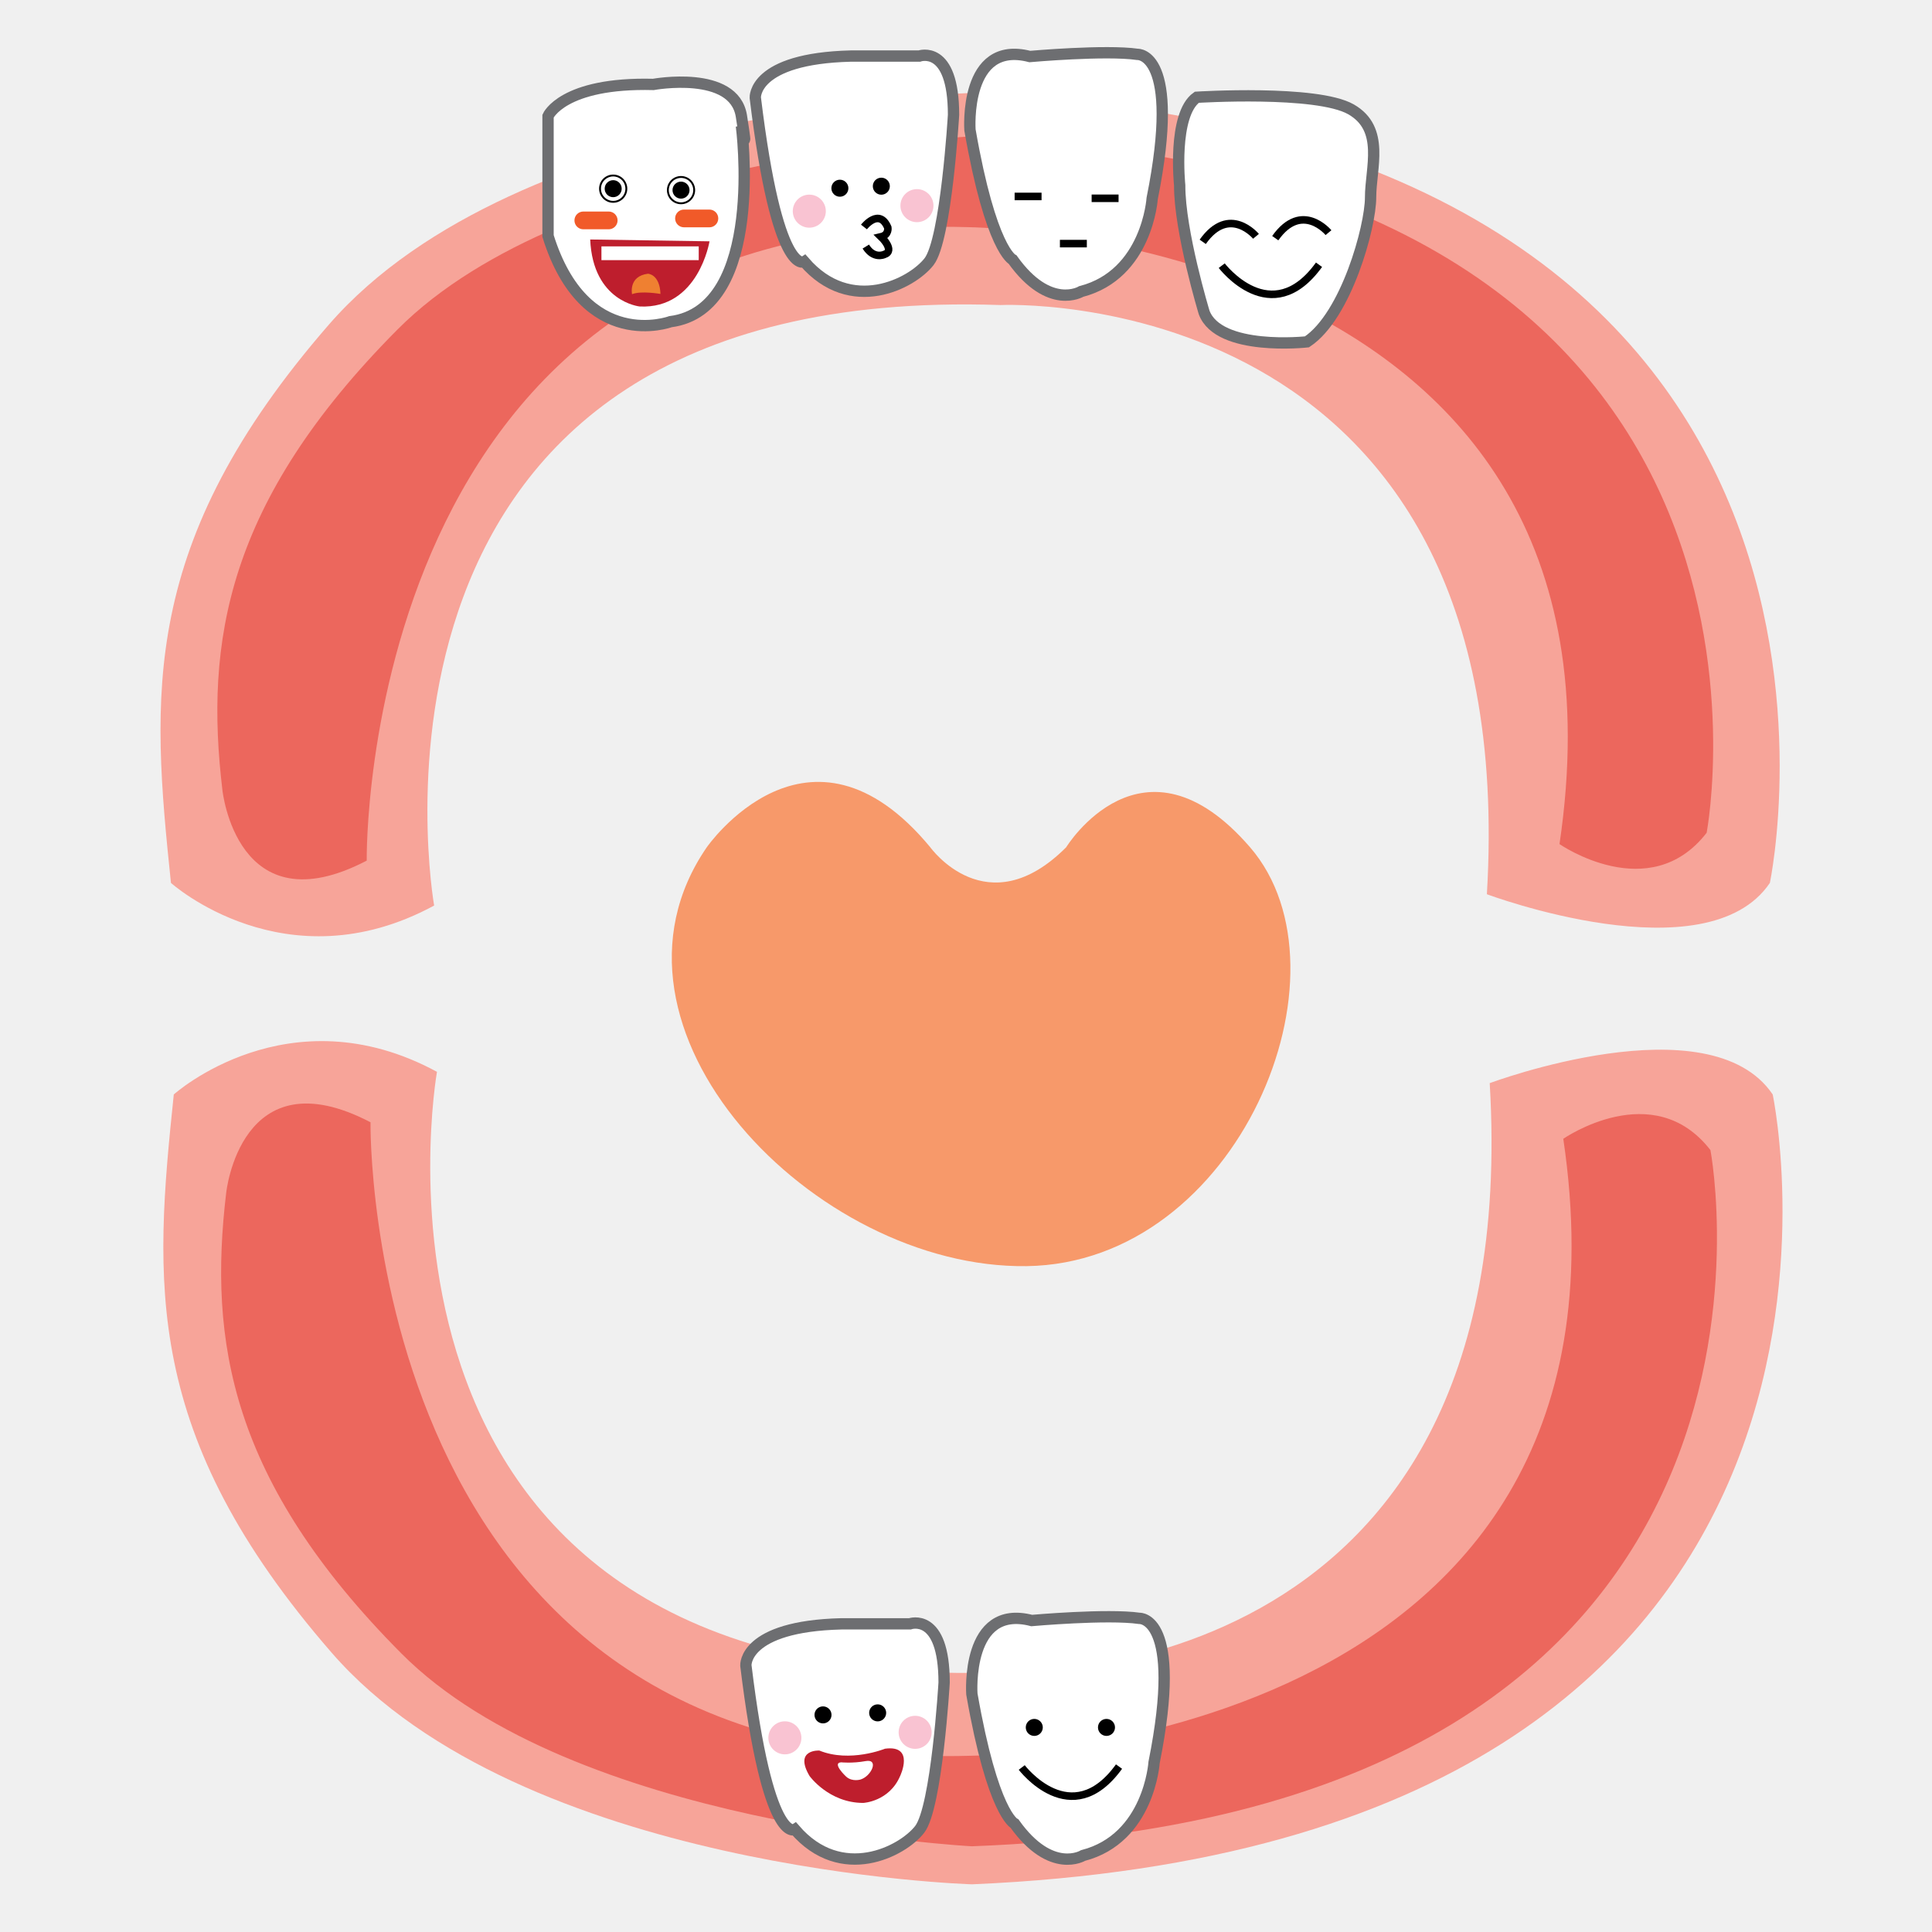
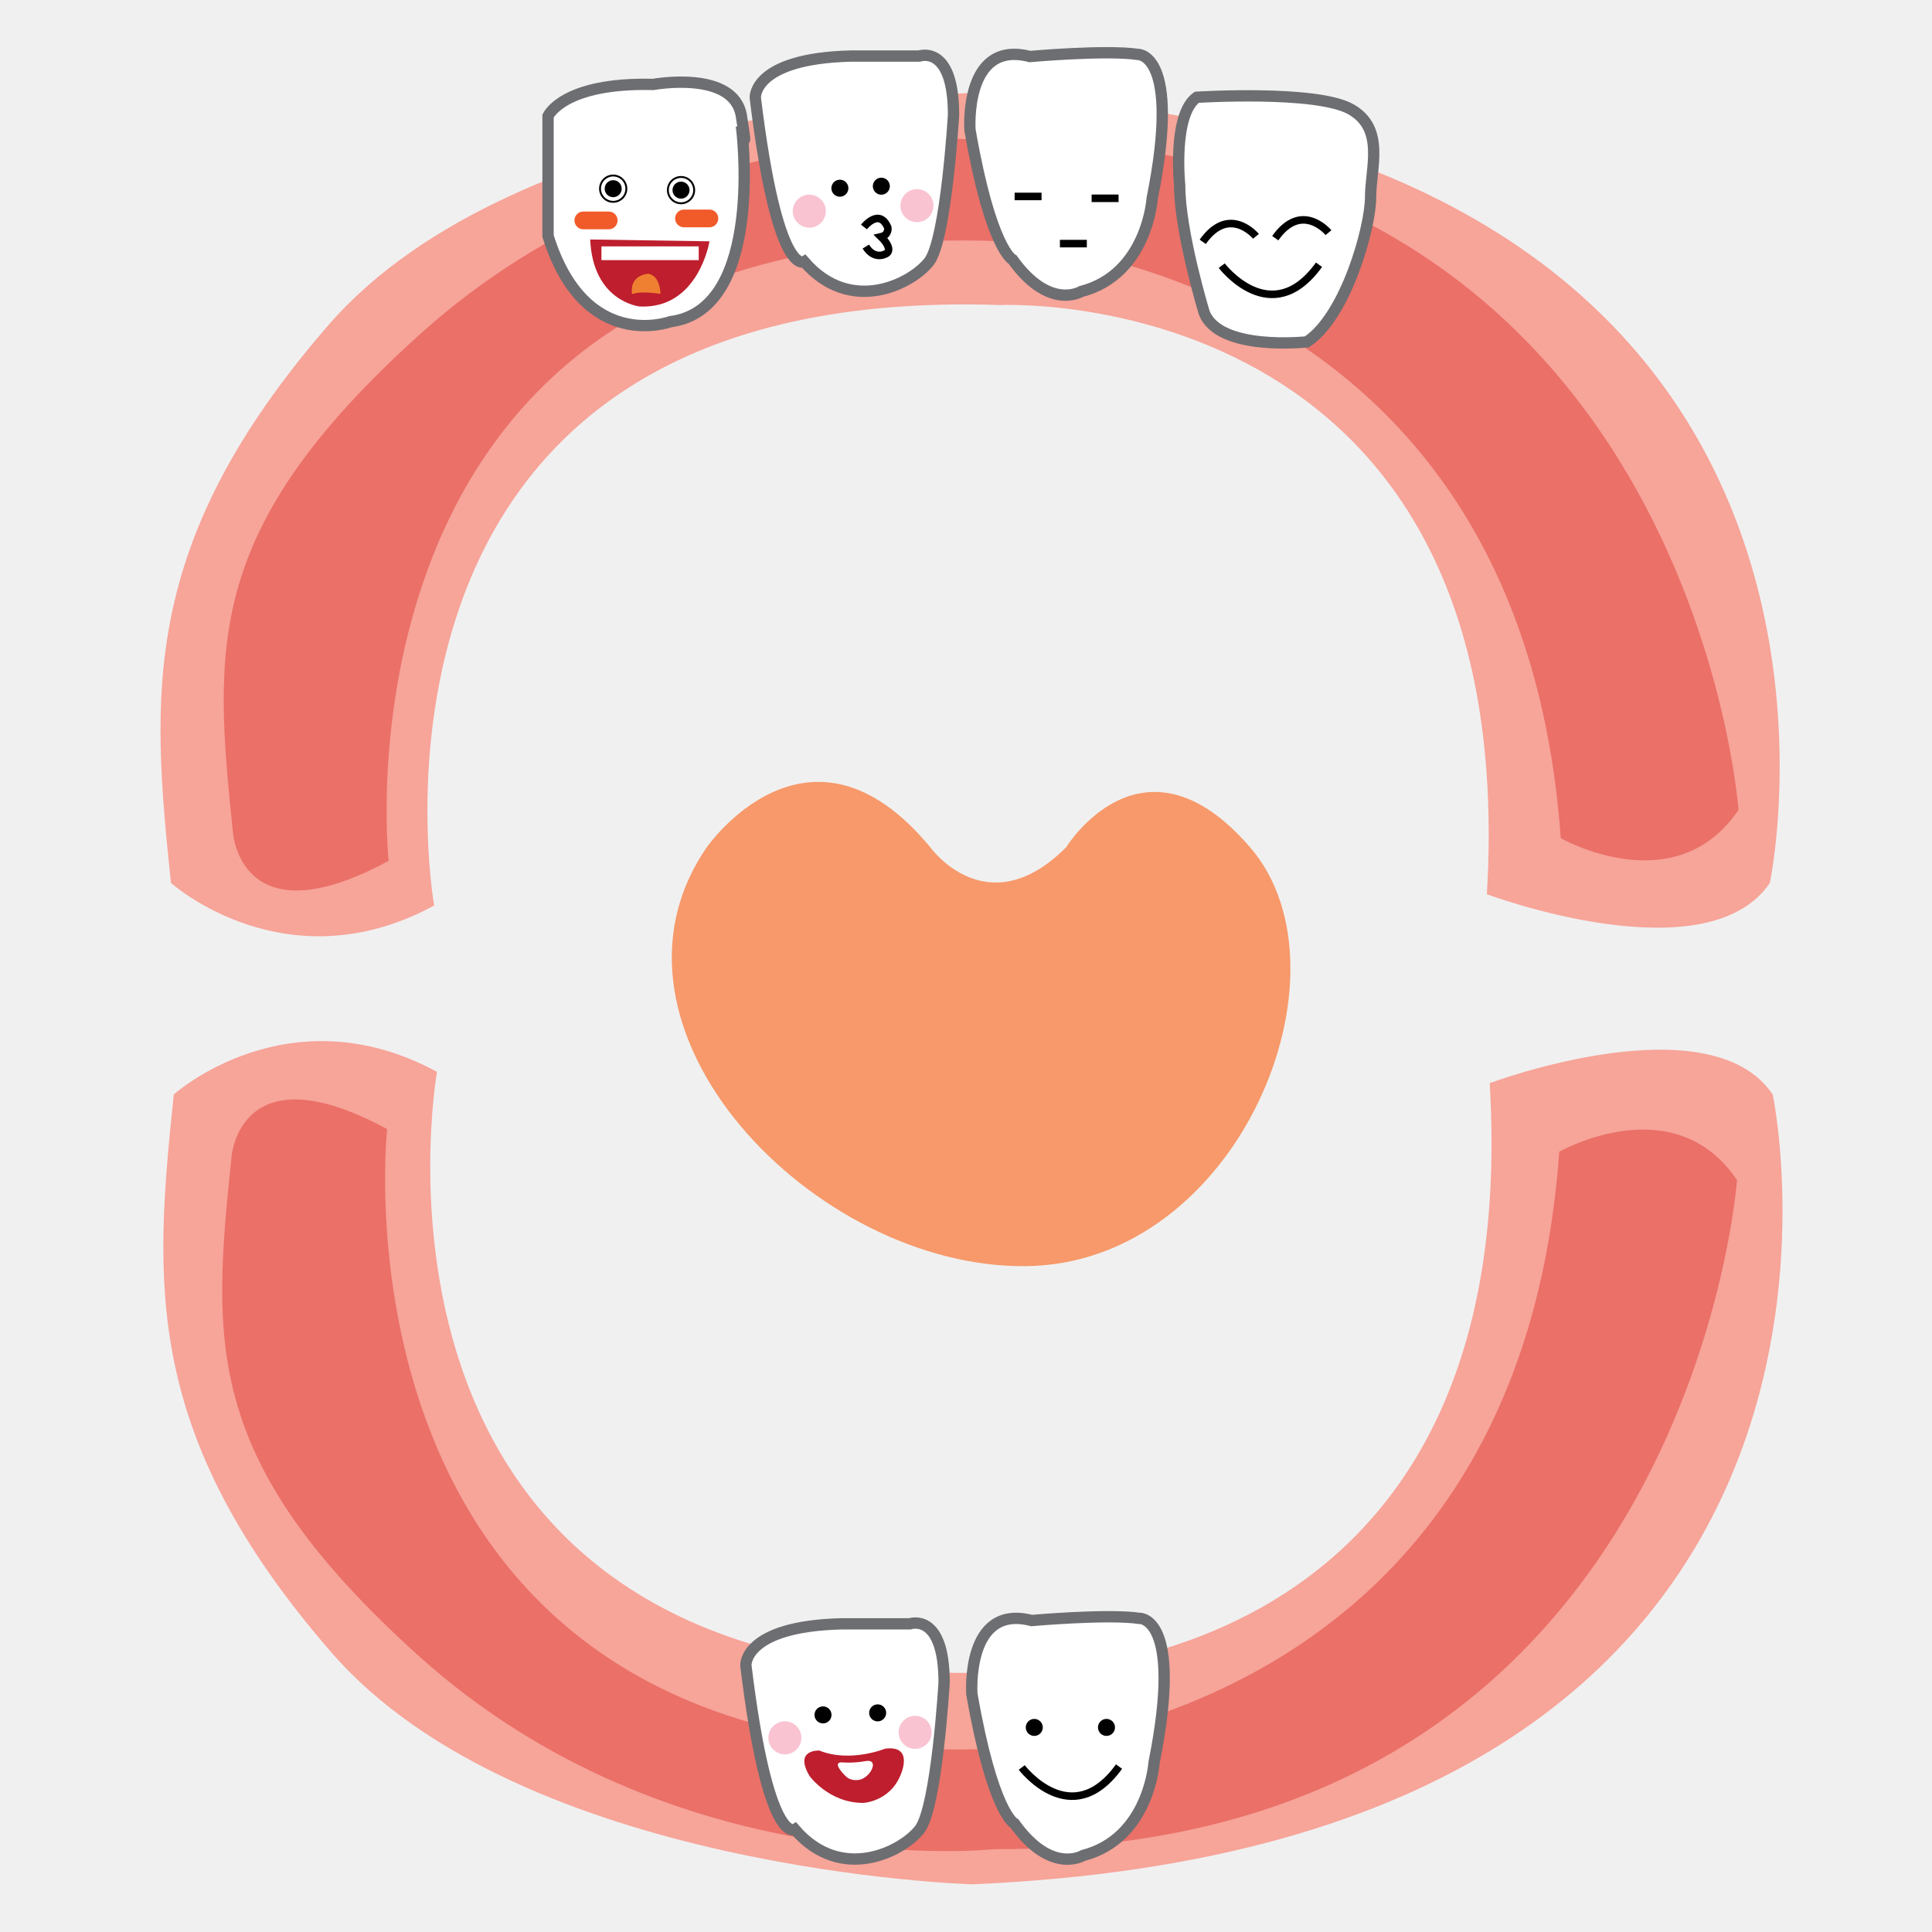
<svg xmlns="http://www.w3.org/2000/svg" version="1.1" x="0px" y="0px" width="1024px" height="1024px" viewBox="0 0 1024 1024" enable-background="new 0 0 1024 1024" xml:space="preserve">
  <g id="Layer_2">
    <path fill="#F7A499" d="M92.111,580.089c0,0,60.769-54.66,139.493-11.999c0,0-58.738,330.48,300.205,318.281   c0,0,277.124,13.34,257.768-312.281c0,0,116.439-43.629,149.992,5.999c0,0,84.104,396.867-424.371,418.634   c0,0-238.752-6.964-339.416-122.76C75.118,760.167,81.786,679.344,92.111,580.089z" />
    <path fill="#F7A499" d="M90.61,467.961c0,0,60.769,54.66,139.493,11.999c0,0-58.738-330.48,300.204-318.281   c0,0,277.125-13.34,257.768,312.281c0,0,116.439,43.629,149.992-5.999c0,0,84.104-396.867-424.371-418.634   c0,0-238.752,6.964-339.415,122.76C73.617,287.883,80.285,368.706,90.61,467.961z" />
    <path fill="#F7996A" d="M374.592,449.09c0,0,53.997-77.996,118.494,0c0,0,30,41.998,71.997,0c0,0,40.498-65.997,97.495,0   c56.997,65.998-6,220.489-118.494,221.989C431.589,672.579,308.596,545.086,374.592,449.09z" />
-     <path fill="#EC675D" d="M119.878,632.315c0,0,7.5-73.496,76.496-37.498c0,0-5.095,345.371,318.716,335.752   c0,0,361.482-3,313.484-326.984c0,0,47.729-33.135,77.996,6c0,0,67.226,351.817-391.48,368.981c0,0-211.56-10.913-302.371-102.226   C121.909,785.028,110.563,710.584,119.878,632.315z" />
-     <path fill="#EC675D" d="M117.87,418.652c0,0,7.5,73.496,76.496,37.498c0,0-5.095-345.371,318.716-335.752   c0,0,361.482,3,313.484,326.984c0,0,47.729,33.135,77.996-6c0,0,67.226-351.817-391.48-368.981c0,0-211.56,10.913-302.371,102.226   C119.901,265.939,108.556,340.383,117.87,418.652z" />
+     <path fill="#EA7068" d="M122.69,613.458c0,0,3.772-57.66,82.496-14.999c0,0-36.917,340.683,322.026,328.483   c0,0,277.203-8.299,299.234-316.484c0,0,60.651-34.628,94.204,15c0,0-25.499,356.058-393.438,354.63   c0,0-171.148,18.635-305.527-102.643C107.781,774.646,112.365,712.713,122.69,613.458z" />
+     <path fill="#EA7068" d="M123.479,441.252c0,0,3.772,57.66,82.496,14.999c0,0-36.917-340.683,322.026-328.483   c0,0,277.203,8.299,299.234,316.484c0,0,60.651,34.628,94.204-15c0,0-25.499-356.058-393.438-354.63   c0,0-171.148-18.635-305.527,102.643C108.569,280.064,113.153,341.998,123.479,441.252z" />
  </g>
+   <g id="Texts">
+ </g>
  <g id="lower">
    <g id="second_x5F_molar" display="none">
      <path display="inline" fill="#FFFFFF" stroke="#6D6E71" stroke-width="6" stroke-miterlimit="10" d="M94.339,544.634    c0,0,71.151-78.629,128.074,7.978c0,0,10.947,51.279-19.704,76.351c0,0-69.781,36.467-101.117-12.534    C101.591,616.428,83.393,584.519,94.339,544.634z" />
      <path display="inline" fill="none" stroke="#000000" stroke-width="4" stroke-miterlimit="10" d="M144.913,618.644    c0,0,7.783,5.188,20.756,2.593" />
      <polyline display="inline" fill="none" stroke="#808285" stroke-width="4" stroke-miterlimit="10" points="128.047,543.401     124.155,568.048 151.397,549.887 160.479,565.454 176.046,547.292 177.343,568.048 191.614,557.671   " />
      <line display="inline" fill="none" stroke="#000000" stroke-width="4" stroke-miterlimit="10" x1="105.994" y1="583.616" x2="143.615" y2="588.807" />
      <line display="inline" fill="none" stroke="#000000" stroke-width="4" stroke-miterlimit="10" x1="169.56" y1="588.807" x2="201.992" y2="579.725" />
      <line display="inline" fill="none" stroke="#000000" stroke-width="4" stroke-miterlimit="10" x1="121.561" y1="599.184" x2="135.831" y2="599.184" />
      <line display="inline" fill="none" stroke="#000000" stroke-width="4" stroke-miterlimit="10" x1="176.044" y1="599.834" x2="190.315" y2="599.834" />
      <path display="inline" fill="#FFFFFF" stroke="#6D6E71" stroke-width="6" stroke-miterlimit="10" d="M799.869,569.17    c0,0-7.703-55.404,68.204-50.972c0,0,79.32,8.866,66.004,66.485c0,0-1.099,49.864-41.801,53.188c0,0-55.005,19.696-85.807-33.368    L799.869,569.17z" />
      <g display="inline">
        <path stroke="#000000" stroke-miterlimit="10" d="M852.147,578.949c0,2.212-1.797,4.008-4.014,4.008     c-2.212,0-4.009-1.796-4.009-4.008c0-2.216,1.797-4.011,4.009-4.011C850.351,574.938,852.147,576.733,852.147,578.949z" />
        <circle fill="none" stroke="#000000" stroke-miterlimit="10" cx="848.135" cy="578.946" r="6.973" />
      </g>
      <g display="inline">
        <path stroke="#000000" stroke-miterlimit="10" d="M892.604,578.22c0,2.212-1.797,4.008-4.013,4.008     c-2.212,0-4.01-1.796-4.01-4.008c0-2.215,1.798-4.012,4.01-4.012C890.808,574.208,892.604,576.005,892.604,578.22z" />
        <circle fill="none" stroke="#000000" stroke-miterlimit="10" cx="888.593" cy="578.218" r="6.973" />
      </g>
      <path display="inline" fill="none" stroke="#000000" stroke-width="4" stroke-miterlimit="10" d="M859.131,571.012    c0,0-12.575-12.114-24.566-0.465" />
      <path display="inline" fill="none" stroke="#000000" stroke-width="4" stroke-miterlimit="10" d="M902.021,569.42    c0,0-12.451-8.329-24.324-0.321" />
      <path display="inline" fill="#F15A29" d="M848.67,597.635c0,2.602-2.107,4.707-4.707,4.707h-13.45    c-2.601,0-4.707-2.105-4.707-4.707l0,0c0-2.6,2.106-4.707,4.707-4.707h13.45C846.563,592.928,848.67,595.035,848.67,597.635    L848.67,597.635z" />
      <path display="inline" fill="#F15A29" d="M909.432,598c0,2.601-2.107,4.707-4.707,4.707h-13.45c-2.6,0-4.707-2.106-4.707-4.707    l0,0c0-2.6,2.107-4.707,4.707-4.707h13.45C907.324,593.293,909.432,595.4,909.432,598L909.432,598z" />
      <ellipse transform="matrix(0.9999 -0.0135 0.0135 0.9999 -8.1578 11.7419)" display="inline" fill="#BE1E2D" cx="868.324" cy="611.988" rx="10.703" ry="16.54" />
      <path display="inline" fill="#FFFFFF" d="M860.596,604.144c0,0,6.918-16.309,15.567-0.209c0,0,0.726,5.827-6.089,5.596    S861.464,608.349,860.596,604.144z" />
      <path display="inline" fill="none" stroke="#808285" stroke-width="4" stroke-miterlimit="10" d="M838.087,533.302    c0,0,22.056,6.488,32.433,1.299c0,0,10.378,16.865,22.053,1.297c0,0,11.676,18.162,15.567,6.486" />
+       <g display="inline">
+         <text transform="matrix(1 -0.0031 0.0031 1 1264.375 661.7285)" fill="#58595B" font-family="'Arial-BoldMT'" font-size="60">23-31 mo.</text>
+       </g>
    </g>
    <g id="first_x5F_molar" display="none">
      <path display="inline" fill="#FFFFFF" stroke="#6D6E71" stroke-width="6" stroke-miterlimit="10" d="M111.983,661.199    c0,0,44.11-35.917,95.999,7.982c0,0,22.051,59.86,9.08,89.127c0,0-45.404,47.89-99.889,13.303c0,0-22.054-15.923-14.27-55.851    C102.904,715.761,104.2,681.153,111.983,661.199z" />
      <path display="inline" fill="none" stroke="#000000" stroke-width="4" stroke-miterlimit="10" d="M130.287,708.404    c0,0,8.032,9.732,23.713,2.596c0,0,9.944-3.243,3.06,6.486c0,0-14.151,22.055-29.833-4.54    C127.227,712.946,124.236,704.838,130.287,708.404z" />
      <path display="inline" fill="none" stroke="#000000" stroke-width="4" stroke-miterlimit="10" d="M200.125,709.055    c0,0-8.633,9.082-24.314,1.945c0,0-9.944-3.243-3.059,6.486c0,0,12.584,23.756,28.266-2.839    C201.018,714.647,203.572,706.681,200.125,709.055z" />
      <path display="inline" fill="none" stroke="#000000" stroke-width="4" stroke-miterlimit="10" d="M141.1,747.323    c0,0,12.323,14.919,22.702-0.648c0,0,18.811,15.564,20.107-0.65" />
      <path display="inline" stroke="#000000" stroke-miterlimit="10" d="M149.004,717.486c0,2.212-1.798,4.008-4.014,4.008    c-2.212,0-4.009-1.796-4.009-4.008c0-2.217,1.797-4.012,4.009-4.012C147.206,713.475,149.004,715.27,149.004,717.486z" />
      <path display="inline" stroke="#000000" stroke-miterlimit="10" d="M190.517,718.784c0,2.212-1.797,4.007-4.014,4.007    c-2.211,0-4.009-1.795-4.009-4.007c0-2.216,1.798-4.012,4.009-4.012C188.719,714.772,190.517,716.568,190.517,718.784z" />
      <path display="inline" fill="none" stroke="#808285" stroke-width="4" stroke-miterlimit="10" d="M135.263,675.972    c0,0,19.459,1.299,27.243-3.892c0,0,16.864,7.786,23.351,1.299" />
      <path display="inline" fill="#FFFFFF" stroke="#6D6E71" stroke-width="6" stroke-miterlimit="10" d="M917.057,707.227    c0,0,7.783-58.377-57.078-59.676c0,0-49.296-6.485-53.188,59.676c0,0-6.485,57.08,0,66.16c0,0,10.378,11.673,37.62,16.863    c0,0,60.906,5.192,72.939-36.322L917.057,707.227z" />
      <path display="inline" fill="none" stroke="#808285" stroke-width="4" stroke-miterlimit="10" d="M839.717,688.871    c0,0,14.271,7.785,22.703-0.648c8.432-8.434,0.649-9.729-3.892-3.243c-4.542,6.485,4.539,12.325,10.377,9.081    c5.838-3.243,16.215-4.542,16.215-9.081" />
      <path display="inline" fill="#FFFFFF" stroke="#000000" stroke-width="4" stroke-miterlimit="10" d="M870.528,716    c0,0,14.594-6.811,32.107,11.675" />
      <path display="inline" fill="#FFFFFF" stroke="#000000" stroke-width="4" stroke-miterlimit="10" d="M849.123,716.974    c0,0-17.513-4.865-26.27,7.782" />
      <circle display="inline" fill="#F9C3D2" cx="895.707" cy="747.25" r="8.757" />
      <circle display="inline" fill="#F9C3D2" cx="825.654" cy="744.331" r="8.757" />
      <path display="inline" fill="none" stroke="#000000" stroke-width="4" stroke-miterlimit="10" d="M876.248,755.033    c0,0-15.566,20.433-27.242,0" />
      <path display="inline" stroke="#000000" stroke-miterlimit="10" d="M876.449,731.566c0,2.212,1.798,4.009,4.014,4.009    c2.212,0,4.01-1.797,4.01-4.009c0-2.216-1.798-4.011-4.01-4.011C878.247,727.556,876.449,729.351,876.449,731.566z" />
      <path display="inline" stroke="#000000" stroke-miterlimit="10" d="M838.182,731.566c0,2.212,1.798,4.009,4.014,4.009    c2.212,0,4.01-1.797,4.01-4.009c0-2.216-1.798-4.011-4.01-4.011C839.979,727.556,838.182,729.351,838.182,731.566z" />
+       <g display="inline">
+         <text transform="matrix(1 0.0015 -0.0015 1 1267.199 769.5127)" fill="#58595B" font-family="'Arial-BoldMT'" font-size="60">14-18 mo.</text>
+       </g>
    </g>
    <g id="canine" display="none">
      <path display="inline" fill="#FFFFFF" stroke="#6D6E71" stroke-width="6" stroke-miterlimit="10" d="M174.218,847.976    c-0.363-5.338,2.593-59.673,49.295-81.729c0,0,51.891,1.299,55.783,81.729c0,0,6.486,44.108-52.539,50.593    C226.757,898.568,178.109,905.057,174.218,847.976z" />
      <g display="inline">
        <path fill="none" stroke="#000000" stroke-width="4" stroke-miterlimit="10" d="M190.772,852.922c0,0,22.702-11.676,33.081,0.648     " />
        <path fill="#FFFFFF" stroke="#000000" stroke-width="4" stroke-miterlimit="10" d="M197.908,850.003     c0,0-5.026-30.161,10.865-31.46c0,0,15.08-3.243,10.054,31.136C218.826,849.679,209.826,845.384,197.908,850.003z" />
        <circle stroke="#000000" stroke-width="4" stroke-miterlimit="10" cx="210.555" cy="836.381" r="4.011" />
      </g>
      <g display="inline">
        <path fill="none" stroke="#000000" stroke-width="4" stroke-miterlimit="10" d="M264.394,851.951c0,0-22.702-11.676-33.081,0.647     " />
        <path fill="#FFFFFF" stroke="#000000" stroke-width="4" stroke-miterlimit="10" d="M257.259,849.032     c0,0,5.027-30.162-10.865-31.459c0,0-15.08-3.245-10.054,31.134C236.341,848.707,245.341,844.412,257.259,849.032z" />
        <circle stroke="#000000" stroke-width="4" stroke-miterlimit="10" cx="244.612" cy="835.41" r="4.011" />
      </g>
      <ellipse transform="matrix(0.9965 -0.0834 0.0834 0.9965 -72.0825 22.0706)" display="inline" fill="#EA7E73" cx="227.988" cy="873.354" rx="8.432" ry="13.296" />
      <path display="inline" fill="#FFFFFF" stroke="#6D6E71" stroke-width="6" stroke-miterlimit="10" d="M735.164,831.65    c0,0,2.594-46.702,36.973-58.377c34.378-11.676,57.728,36.324,61.62,51.891c3.892,15.567-3.893,76.539-20.757,77.836    c0,0-42.971,2.595-59.999-2.757C753.001,900.243,731.11,902.188,735.164,831.65z" />
      <polyline display="inline" fill="none" stroke="#000000" stroke-width="4" stroke-miterlimit="10" points="817.055,835.381     792.731,845.109 814.297,851.596   " />
      <polyline display="inline" fill="none" stroke="#000000" stroke-width="4" stroke-miterlimit="10" points="753.327,835.381     777.651,845.109 756.084,851.596   " />
      <path display="inline" fill="#BE1E2D" d="M755.313,857.919l63.242,0.974c0,0-5.838,36-36.972,34.54    C781.583,893.433,756.771,891,755.313,857.919z" />
      <rect x="761.272" y="861.567" display="inline" fill="#FFFFFF" width="51.566" height="7.298" />
      <path display="inline" fill="#EF8031" d="M777.478,886.771c0,0-1.943-9.403,8.434-10.702c0,0,6.231,0.133,6.656,10.714    c0,0-10.183-1.824-15.09,0.122" />
+       <g display="inline">
+         <text transform="matrix(1 -0.0097 0.0097 1 1247.205 921.9785)" fill="#58595B" font-family="'Arial-BoldMT'" font-size="60">17-23 mo.</text>
+       </g>
    </g>
    <g id="lateral_x5F_incisor" display="none">
      <path display="inline" fill="#FFFFFF" stroke="#6D6E71" stroke-width="6" stroke-miterlimit="10" d="M285.98,836.484    c0,0,7.784-17.995,55.784-16.781c0,0,42.811-7.867,46.703,16.781c3.892,24.65,0,5.19,0,5.19s12.973,97.295-37.622,103.781    c0,0-45.405,16.864-64.865-45.404V836.484z" />
      <path display="inline" fill="none" stroke="#000000" stroke-width="4" stroke-miterlimit="10" d="M371.107,885.3    c0,0-14.107-17.026-28.215,2.919" />
      <path display="inline" fill="none" stroke="#000000" stroke-width="4" stroke-miterlimit="10" d="M332.676,887.246    c0,0-14.107-17.027-28.215,2.918" />
      <path display="inline" fill="none" stroke="#000000" stroke-width="4" stroke-miterlimit="10" d="M314.19,907.191    c0,0,24.828,25.297,51.566,0.973" />
      <path display="inline" fill="#F190AC" d="M332.84,917.717c0,0,1.322,12.779,12.101,11.045c10.777-1.735,6.427-10.887,6.239-11.518    C350.989,916.612,343.996,920.4,332.84,917.717z" />
      <path display="inline" fill="none" stroke="#000000" stroke-miterlimit="10" d="M343.378,919.84c0,0,2.92,0.646,1.622,6.16" />
      <ellipse display="inline" fill="#E6E7E8" cx="705.258" cy="898.328" rx="1.298" ry="1.622" />
      <path display="inline" fill="#FFFFFF" stroke="#6D6E71" stroke-width="6" stroke-miterlimit="10" d="M623.758,871.123    c0,0-3.891-37.455,9.081-46.618c0,0,63.567-3.975,81.729,6.403c18.16,10.378,10.377,31.135,10.377,46.702    c0,15.566-12.972,62.765-33.729,76.538c0,0-46.701,5.188-54.485-15.567C636.73,938.581,623.684,895.611,623.758,871.123z" />
      <circle display="inline" cx="656.934" cy="889.568" r="14.595" />
      <circle display="inline" cx="694.878" cy="893.46" r="14.595" />
      <path display="inline" fill="none" stroke="#000000" stroke-miterlimit="10" d="M669.259,886.326c0,0,8.433-8.106,15.892,2.271" />
      <path display="inline" fill="none" stroke="#F1F2F2" stroke-width="3" stroke-miterlimit="10" d="M656.935,881.137    c0,0,10.376-2.269,10.053,11.027" />
      <path display="inline" fill="none" stroke="#F1F2F2" stroke-width="3" stroke-miterlimit="10" d="M695.53,884.056    c0,0,10.376-2.269,10.053,11.027" />
      <ellipse display="inline" fill="#E6E7E8" cx="666.339" cy="895.408" rx="1.298" ry="1.62" />
      <path display="inline" fill="none" stroke="#000000" stroke-width="4" stroke-miterlimit="10" d="M672.297,913.405    c0,0,8.107-10.377,12.648,0.325c0,0,0.65,3.893-3.567,4.865c0,0,7.784,7.458,1.622,9.404c0,0-5.514,2.595-9.73-4.217" />
+       <g display="inline">
+         <text transform="matrix(1 -0.0012 0.0012 1 1119.535 1033.865)" fill="#58595B" font-family="'Arial-BoldMT'" font-size="60">10-16 mo.</text>
+       </g>
    </g>
    <g id="central_x5F_incisor">
      <path fill="#FFFFFF" stroke="#6D6E71" stroke-width="6" stroke-miterlimit="10" d="M395.327,882.72    c0,0-1.296-20.754,50.593-22.053h36.323c0,0,18.162-6.485,18.162,31.136c0,0-3.892,66.16-12.973,77.836    c-9.081,11.675-41.513,28.54-66.161,0C421.271,969.639,407.003,978.717,395.327,882.72z" />
      <circle fill="#F9C3D2" cx="416" cy="921.09" r="8.756" />
      <circle fill="#F9C3D2" cx="485.052" cy="918.171" r="8.756" />
      <circle stroke="#000000" stroke-miterlimit="10" cx="436.209" cy="908.926" r="4.011" />
      <circle stroke="#000000" stroke-miterlimit="10" cx="465.178" cy="907.855" r="4.012" />
      <path fill="#BE1E2D" d="M477.092,941.315c0,0,7.972-16.603-8.021-14.463c0,0-18.592,7.587-34.807,0.972    c0,0-13.621-0.778-5.188,13.491c0,0,10.215,14.271,28.459,14.271C457.535,955.587,471.272,954.938,477.092,941.315z" />
      <path fill="#FFFFFF" d="M445.837,934.063c0,0,5.838,0.65,12.973-0.647c7.136-1.299,3.243,7.784-2.593,9.729    c0,0-4.378,1.458-7.703-1.461C448.514,941.684,440.649,934.388,445.837,934.063z" />
      <path fill="#FFFFFF" stroke="#6D6E71" stroke-width="6" stroke-miterlimit="10" d="M515.109,897.83c0,0-3.313-48,31.715-38.919    c0,0,40.213-3.585,57.08-1.144c0,0,23.35-1.45,7.781,76.387c0,0-2.592,40.213-37.618,49.295c0,0-16.865,10.378-36.324-16.865    C537.743,966.584,526.206,961.396,515.109,897.83z" />
      <path fill="none" stroke="#000000" stroke-width="4" stroke-miterlimit="10" d="M541.543,936.807c0,0,26.269,34.54,51.565-0.486" />
      <path stroke="#000000" stroke-miterlimit="10" d="M552.202,915.565c0,2.212-1.797,4.008-4.014,4.008    c-2.212,0-4.009-1.796-4.009-4.008c0-2.217,1.797-4.013,4.009-4.013C550.405,911.553,552.202,913.349,552.202,915.565z" />
      <path stroke="#000000" stroke-miterlimit="10" d="M590.47,915.565c0,2.212-1.797,4.008-4.014,4.008    c-2.212,0-4.009-1.796-4.009-4.008c0-2.217,1.797-4.013,4.009-4.013C588.673,911.553,590.47,913.349,590.47,915.565z" />
+       <g>
+         <text transform="matrix(1 -6.096810e-005 6.096810e-005 1 1020.376 1111.789)" fill="#58595B" font-family="'Arial-BoldMT'" font-size="60">6-8 mo.</text>
+       </g>
    </g>
  </g>
  <g id="upper">
    <g id="second_x5F_molar_1_" display="none">
      <path display="inline" fill="#FFFFFF" stroke="#6D6E71" stroke-width="6" stroke-miterlimit="10" d="M97.834,392.997    c0,0,71.151-75.909,128.074,7.701c0,0,10.947,49.506-19.704,73.71c0,0-69.781,35.206-101.117-12.101    C105.087,462.307,86.888,431.502,97.834,392.997z" />
      <path display="inline" fill="#FFFFFF" stroke="#6D6E71" stroke-width="6" stroke-miterlimit="10" d="M803.864,411.166    c0,0-7.703-55.404,68.204-50.972c0,0,79.32,8.866,66.004,66.485c0,0-1.099,49.864-41.801,53.188c0,0-55.005,19.696-85.807-33.368    L803.864,411.166z" />
      <path display="inline" fill="none" stroke="#808285" stroke-width="4" stroke-miterlimit="10" d="M831.076,409.097    c0,0,22.498-12,31.498-19.499l-7.5,16.499c0,0,23.999-4.499,29.998-13.499l-4.499,17.999c0,0,19.499-7.5,23.999-19.499l3,22.499    c0,0,10.5-10.5,11.999-16.499" />
      <path display="inline" fill="none" stroke="#000000" stroke-width="4" stroke-miterlimit="10" d="M835.575,418.596    c0,0,4.048,25.5,36.425,7.5" />
      <path display="inline" fill="none" stroke="#000000" stroke-width="4" stroke-miterlimit="10" d="M885.056,428.093    c0,0,3.883,25.5,34.944,7.5" />
      <ellipse display="inline" cx="869.5" cy="455.5" rx="3.5" ry="4.5" />
      <path display="inline" fill="#F9C3D2" d="M857.308,445.466c-0.582,2.536-3.107,4.116-5.641,3.534l-13.109-3.009    c-2.534-0.582-4.116-3.105-3.534-5.641l0,0c0.582-2.534,3.106-4.116,5.641-3.534l13.109,3.009    C856.307,440.407,857.89,442.932,857.308,445.466L857.308,445.466z" />
      <path display="inline" fill="#F9C3D2" d="M908.49,456.567c-0.476,2.557-2.934,4.242-5.489,3.766l-13.223-2.463    c-2.556-0.476-4.242-2.932-3.766-5.489l0,0c0.476-2.556,2.934-4.242,5.489-3.766l13.223,2.463    C907.28,451.554,908.966,454.012,908.49,456.567L908.49,456.567z" />
      <path display="inline" fill="none" stroke="#808285" stroke-width="4" stroke-miterlimit="10" d="M123.61,399.596    c0,0,38.998-26.999,70.496,7.5" />
      <circle display="inline" fill="#F15A29" cx="191.697" cy="440.094" r="8.757" />
      <circle display="inline" fill="#F15A29" cx="125.644" cy="443.175" r="8.757" />
      <path display="inline" stroke="#000000" stroke-miterlimit="10" d="M170.986,426.325c0,2.212,1.798,4.009,4.014,4.009    c2.212,0,4.01-1.797,4.01-4.009c0-2.216-1.798-4.011-4.01-4.011C172.784,422.314,170.986,424.109,170.986,426.325z" />
      <path display="inline" stroke="#000000" stroke-miterlimit="10" d="M138.32,426.991c0,2.212,1.798,4.009,4.014,4.009    c2.212,0,4.01-1.797,4.01-4.009c0-2.216-1.798-4.011-4.01-4.011C140.118,422.98,138.32,424.775,138.32,426.991z" />
      <path display="inline" fill="none" stroke="#000000" stroke-width="4" stroke-miterlimit="10" d="M145,451.667    c0,0,14.667,42,30.667-1.333" />
+       <text transform="matrix(1 0.0052 -0.0052 1 1350.879 475.6489)" display="inline" fill="#58595B" font-family="'Arial-BoldMT'" font-size="60">25-33 mo.</text>
    </g>
    <g id="first_x5F_molar_1_" display="none">
      <path display="inline" fill="#FFFFFF" stroke="#6D6E71" stroke-width="6" stroke-miterlimit="10" d="M904.048,280.66    c0,0,7.783-51.423-57.078-52.567c0,0-49.296-5.712-53.188,52.567c0,0-6.485,50.281,0,58.28c0,0,10.378,10.282,37.62,14.854    c0,0,60.906,4.574,72.939-31.995L904.048,280.66z" />
      <path display="inline" fill="#FFFFFF" stroke="#6D6E71" stroke-width="6" stroke-miterlimit="10" d="M122.475,236.112    c0,0,44.11-34.342,95.999,7.632c0,0,22.051,57.235,9.08,85.218c0,0-45.404,45.79-99.889,12.72c0,0-22.054-15.225-14.27-53.401    C113.395,288.28,114.691,255.19,122.475,236.112z" />
      <path display="inline" fill="none" stroke="#808285" stroke-width="4" stroke-miterlimit="10" d="M145,243.333    c13.667,1,17.333,9,17.333,9s3.667-5.667,1-11.333" />
      <path display="inline" fill="#FFFFFF" stroke="#6D6E71" stroke-width="6" stroke-miterlimit="10" d="M172.667,239    c1,6-3,12.333-3,12.333s12.667-8,17.333-6.333" />
      <path display="inline" fill="none" stroke="#000000" stroke-width="4" stroke-miterlimit="10" d="M128,279.414    c21.668-5.25,34.667,9.452,34.667,9.452s-20.584-1.05-26.001,6.302" />
      <path display="inline" fill="none" stroke="#000000" stroke-width="4" stroke-miterlimit="10" d="M209.395,291.951    c0,0-22.703-11.676-33.081,0.647" />
      <path display="inline" fill="#FFFFFF" stroke="#000000" stroke-width="4" stroke-miterlimit="10" d="M202.26,289.032    c0,0,5.026-17.778-10.865-18.542c0,0-15.08-1.913-10.054,18.351C181.341,288.84,190.341,286.309,202.26,289.032z" />
      <circle display="inline" stroke="#000000" stroke-width="4" stroke-miterlimit="10" cx="190" cy="281.001" r="3.261" />
      <path display="inline" fill="none" stroke="#000000" stroke-width="4" stroke-miterlimit="10" d="M173.25,324    c0,0,27.25,0,27.25-18" />
      <path display="inline" fill="none" stroke="#808285" stroke-width="4" stroke-miterlimit="10" d="M808,268c0,0,11.5-21,25.5-3    s26-7.5,26-7.5s10-13,13.5,3.5s12-1,13.5-3.5" />
      <path display="inline" fill="none" stroke="#000000" stroke-width="4" stroke-miterlimit="10" d="M829.5,320.5c0,0,4-6,7-3.5    s23.5,28.5,39-0.5c0,0,5-4.5,7,0" />
      <path display="inline" stroke="#000000" stroke-miterlimit="10" d="M870.744,299c0,2.212,1.798,4.009,4.014,4.009    c2.212,0,4.01-1.797,4.01-4.009c0-2.216-1.798-4.011-4.01-4.011C872.542,294.989,870.744,296.784,870.744,299z" />
      <path display="inline" stroke="#000000" stroke-miterlimit="10" d="M832.477,299c0,2.212,1.798,4.009,4.014,4.009    c2.212,0,4.01-1.797,4.01-4.009c0-2.216-1.798-4.011-4.01-4.011C834.274,294.989,832.477,296.784,832.477,299z" />
      <line display="inline" fill="none" stroke="#000000" stroke-width="4" stroke-miterlimit="10" x1="817" y1="288" x2="845.5" y2="288" />
      <line display="inline" fill="none" stroke="#000000" stroke-width="4" stroke-miterlimit="10" x1="859.5" y1="288" x2="888" y2="288" />
+       <text transform="matrix(1 0.0062 -0.0062 1 1389.537 370.7368)" display="inline" fill="#58595B" font-family="'Arial-BoldMT'" font-size="60">13-19 mo.</text>
    </g>
    <g id="canine_1_" display="none">
      <path display="inline" fill="#FFFFFF" stroke="#6D6E71" stroke-width="6" stroke-miterlimit="10" d="M190.708,181.512    c-0.363-5.338,2.593-59.673,49.295-81.729c0,0,51.891,1.299,55.783,81.729c0,0,6.486,44.108-52.539,50.593    C243.247,232.105,194.599,238.593,190.708,181.512z" />
      <path display="inline" fill="#FFFFFF" stroke="#6D6E71" stroke-width="6" stroke-miterlimit="10" d="M719.157,164.186    c0,0,2.594-46.702,36.973-58.377c34.378-11.676,57.728,36.324,61.62,51.891c3.892,15.567-3.893,76.539-20.757,77.836    c0,0-42.971,2.595-59.999-2.757C736.994,232.779,715.104,234.724,719.157,164.186z" />
      <path display="inline" fill="none" stroke="#000000" stroke-width="4" stroke-miterlimit="10" d="M275.126,187.312    c0,0-14.107-17.026-28.215,2.919" />
      <path display="inline" fill="none" stroke="#000000" stroke-width="4" stroke-miterlimit="10" d="M236.694,189.258    c0,0-14.107-17.027-28.215,2.918" />
      <ellipse display="inline" cx="243.5" cy="208" rx="3.5" ry="4.5" />
      <ellipse transform="matrix(0.9999 -0.0135 0.0135 0.9999 -2.7677 10.3528)" display="inline" fill="#BE1E2D" cx="767.809" cy="210.814" rx="10.703" ry="16.54" />
      <path display="inline" fill="#FFFFFF" d="M760.081,202.97c0,0,6.918-16.309,15.567-0.209c0,0,0.726,5.827-6.089,5.596    S760.949,207.175,760.081,202.97z" />
      <path display="inline" fill="none" stroke="#000000" stroke-width="4" stroke-miterlimit="10" d="M729.247,187.959    c0,0,10.389-28.28,32.318-4.714c0,0,3.463,5.008-3.174,3.241c0,0-14.572-6.494-24.527,0.883    C733.864,187.37,728.382,193.556,729.247,187.959z" />
      <path display="inline" fill="none" stroke="#000000" stroke-width="4" stroke-miterlimit="10" d="M772.749,184.292    c0,0,10.09-28.28,31.392-4.714c0,0,3.363,5.008-3.083,3.241c0,0-9.238-6.494-23.824,0.883    C777.233,183.703,771.909,189.89,772.749,184.292z" />
      <circle display="inline" stroke="#000000" stroke-miterlimit="10" cx="744.517" cy="177.898" r="4.011" />
      <circle display="inline" stroke="#000000" stroke-miterlimit="10" cx="789.485" cy="173.828" r="4.012" />
      <path display="inline" fill="#F9C3D2" d="M756.155,197.461c0,2.602-2.107,4.707-4.707,4.707h-13.45    c-2.601,0-4.707-2.105-4.707-4.707l0,0c0-2.6,2.106-4.707,4.707-4.707h13.45C754.048,192.754,756.155,194.861,756.155,197.461    L756.155,197.461z" />
      <path display="inline" fill="#F9C3D2" d="M803.417,193.826c0,2.601-2.107,4.707-4.707,4.707h-13.449    c-2.6,0-4.707-2.106-4.707-4.707l0,0c0-2.6,2.107-4.707,4.707-4.707h13.449C801.31,189.119,803.417,191.227,803.417,193.826    L803.417,193.826z" />
+       <text transform="matrix(1 -9.641349e-004 9.641349e-004 1 1496.785 244.7813)" display="inline" fill="#58595B" font-family="'Arial-BoldMT'" font-size="60">16-22 mo.</text>
    </g>
    <g id="lateral_x5F_incisor_1_">
      <path fill="#FFFFFF" stroke="#6D6E71" stroke-width="6" stroke-miterlimit="10" d="M290.471,61.529    c0,0,7.784-17.995,55.784-16.781c0,0,42.811-7.867,46.703,16.781c3.892,24.65,0,5.19,0,5.19s12.973,97.295-37.622,103.781    c0,0-45.405,16.864-64.865-45.404V61.529z" />
      <path fill="#FFFFFF" stroke="#6D6E71" stroke-width="6" stroke-miterlimit="10" d="M625.251,98.167c0,0-3.891-37.455,9.081-46.618    c0,0,63.567-3.975,81.729,6.403c18.16,10.378,10.377,31.135,10.377,46.702c0,15.566-12.972,62.765-33.729,76.538    c0,0-46.701,5.188-54.485-15.567C638.224,165.625,625.177,122.656,625.251,98.167z" />
      <path fill="none" stroke="#000000" stroke-width="4" stroke-miterlimit="10" d="M704.126,123.312c0,0-14.107-17.026-28.215,2.919" />
      <path fill="none" stroke="#000000" stroke-width="4" stroke-miterlimit="10" d="M665.694,125.258c0,0-14.107-17.027-28.215,2.918" />
      <path fill="none" stroke="#000000" stroke-width="4" stroke-miterlimit="10" d="M647.543,140.807c0,0,26.269,34.54,51.565-0.486" />
      <path fill="#BE1E2D" d="M312.815,126.933l63.242,0.974c0,0-5.838,36-36.972,34.54    C339.086,162.447,314.274,160.014,312.815,126.933z" />
      <rect x="318.775" y="130.582" fill="#FFFFFF" width="51.566" height="7.298" />
      <path fill="#EF8031" d="M334.98,155.786c0,0-1.943-9.403,8.434-10.702c0,0,6.231,0.133,6.656,10.714c0,0-10.183-1.824-15.09,0.122    " />
      <g>
        <path stroke="#000000" stroke-miterlimit="10" d="M329.012,100.004c0,2.212-1.797,4.008-4.014,4.008     c-2.212,0-4.009-1.796-4.009-4.008c0-2.216,1.797-4.011,4.009-4.011C327.215,95.994,329.012,97.789,329.012,100.004z" />
        <circle fill="none" stroke="#000000" stroke-miterlimit="10" cx="325" cy="100.001" r="6.973" />
      </g>
      <g>
        <path stroke="#000000" stroke-miterlimit="10" d="M364.969,100.774c0,2.212-1.797,4.008-4.013,4.008     c-2.212,0-4.01-1.796-4.01-4.008c0-2.215,1.798-4.012,4.01-4.012C363.172,96.763,364.969,98.56,364.969,100.774z" />
        <circle fill="none" stroke="#000000" stroke-miterlimit="10" cx="360.958" cy="100.772" r="6.973" />
      </g>
      <path fill="#F15A29" d="M327.333,116.821c0,2.602-2.107,4.707-4.707,4.707h-13.45c-2.601,0-4.707-2.105-4.707-4.707l0,0    c0-2.6,2.106-4.707,4.707-4.707h13.45C325.225,112.114,327.333,114.221,327.333,116.821L327.333,116.821z" />
      <path fill="#F15A29" d="M380.696,115.777c0,2.601-2.107,4.707-4.707,4.707h-13.45c-2.6,0-4.707-2.106-4.707-4.707l0,0    c0-2.6,2.107-4.707,4.707-4.707h13.45C378.589,111.07,380.696,113.178,380.696,115.777L380.696,115.777z" />
+       <text transform="matrix(1 4.600799e-004 -4.600799e-004 1 1401.62 132.8896)" fill="#58595B" font-family="'Arial-BoldMT'" font-size="60">9-13 mo.</text>
    </g>
    <g id="central_x5F_incisor_1_">
      <path fill="#FFFFFF" stroke="#6D6E71" stroke-width="6" stroke-miterlimit="10" d="M400.318,51.768    c0,0-1.296-20.754,50.593-22.053h36.323c0,0,18.162-6.485,18.162,31.136c0,0-3.892,66.16-12.973,77.836    c-9.081,11.675-41.513,28.54-66.161,0C426.263,138.687,411.994,147.765,400.318,51.768z" />
      <path fill="#FFFFFF" stroke="#6D6E71" stroke-width="6" stroke-miterlimit="10" d="M514.101,68.878c0,0-3.313-48,31.715-38.919    c0,0,40.213-3.585,57.08-1.144c0,0,23.35-1.45,7.781,76.387c0,0-2.592,40.213-37.618,49.295c0,0-16.865,10.378-36.324-16.865    C536.734,137.632,525.197,132.444,514.101,68.878z" />
      <circle fill="#F9C3D2" cx="428.948" cy="111.919" r="8.756" />
      <circle fill="#F9C3D2" cx="486" cy="109" r="8.756" />
      <circle stroke="#000000" stroke-miterlimit="10" cx="445.157" cy="99.755" r="4.011" />
      <circle stroke="#000000" stroke-miterlimit="10" cx="467.125" cy="98.685" r="4.012" />
      <path fill="none" stroke="#000000" stroke-width="4" stroke-miterlimit="10" d="M457.92,120.309c0,0,8.107-10.377,12.648,0.325    c0,0,0.65,3.893-3.567,4.865c0,0,7.784,7.458,1.622,9.404c0,0-5.514,2.595-9.73-4.217" />
      <line fill="none" stroke="#000000" stroke-width="4" stroke-miterlimit="10" x1="537.774" y1="104.121" x2="552.044" y2="104.121" />
      <line fill="none" stroke="#000000" stroke-width="4" stroke-miterlimit="10" x1="578.591" y1="105.104" x2="592.862" y2="105.104" />
      <line fill="none" stroke="#000000" stroke-width="4" stroke-miterlimit="10" x1="561.774" y1="129.121" x2="576.044" y2="129.121" />
+       <text transform="matrix(0.9999 -0.0107 0.0107 0.9999 1305.662 47.0874)" fill="#58595B" font-family="'Arial-BoldMT'" font-size="60">8-12 mo.</text>
    </g>
  </g>
</svg>
